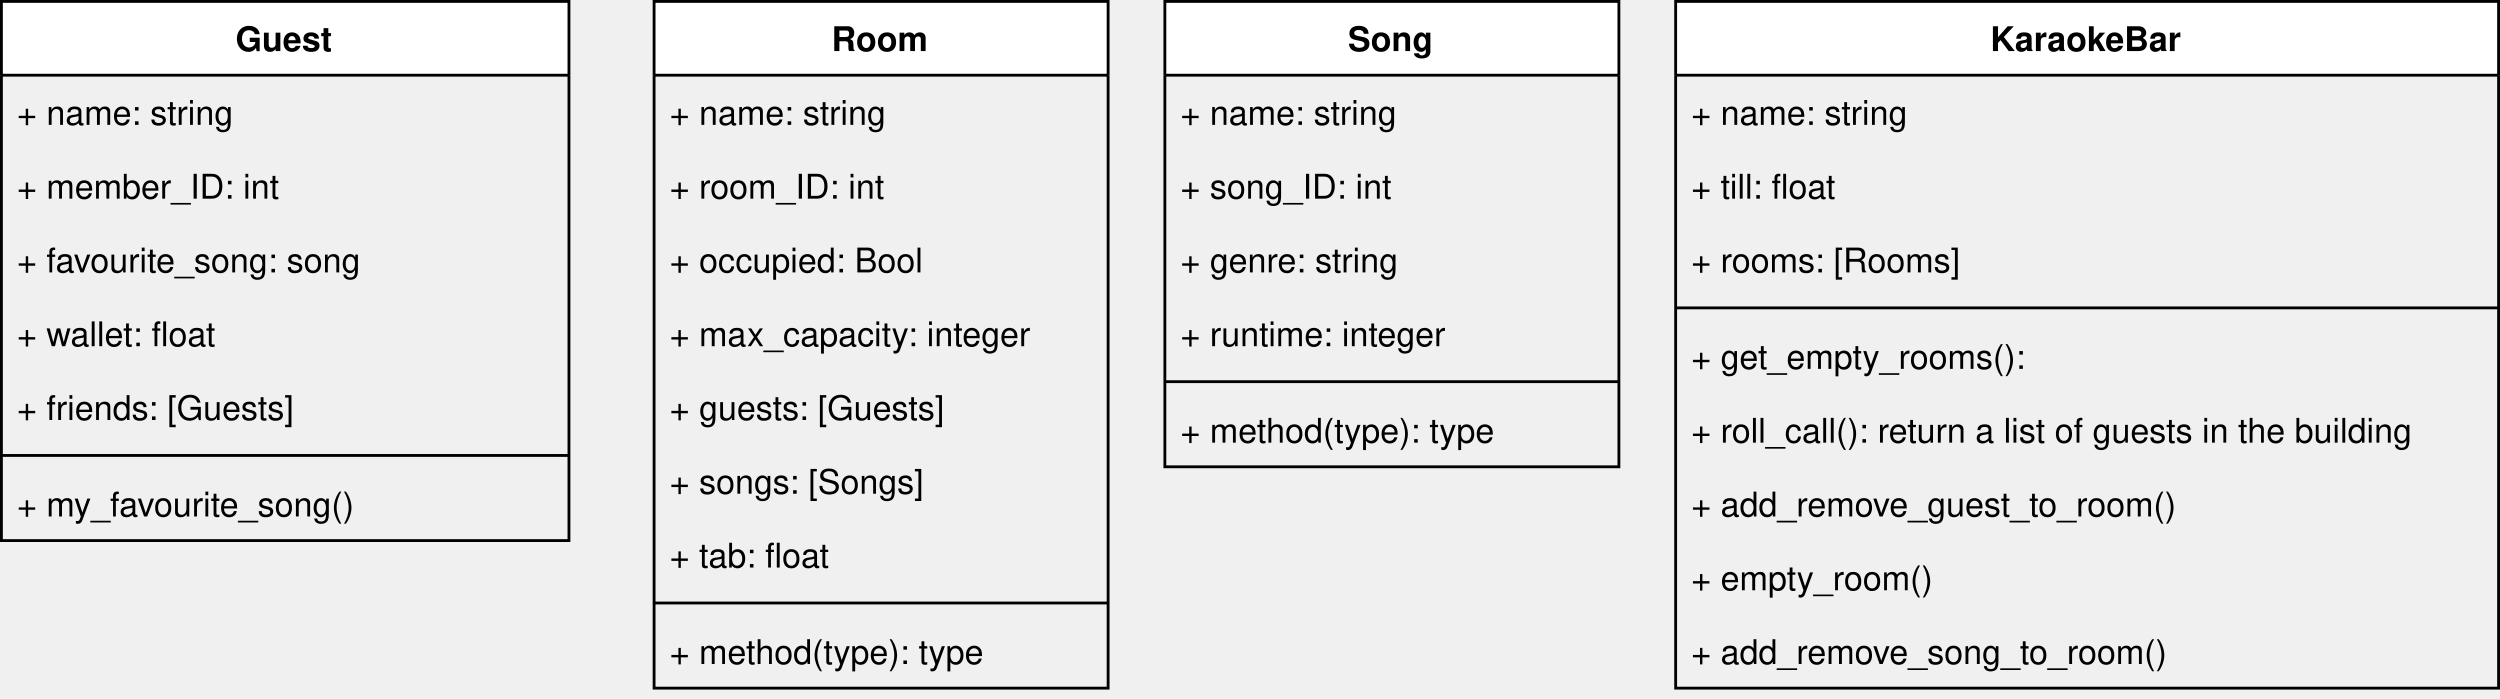
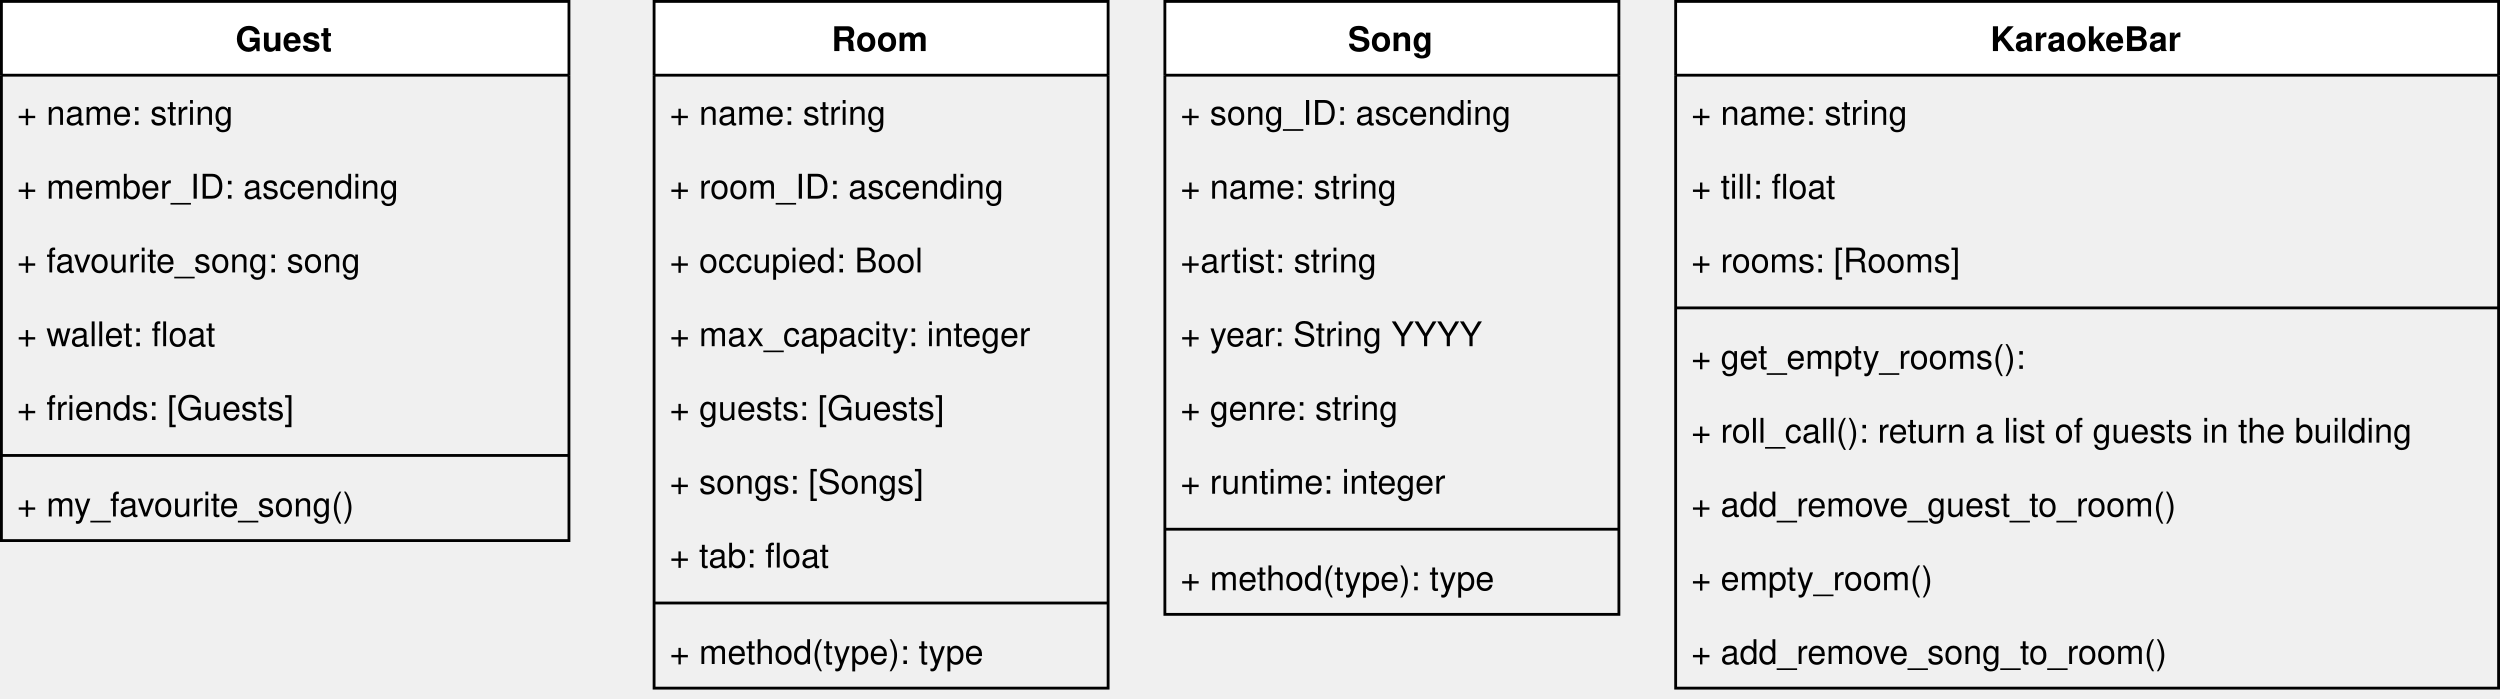
- <svg xmlns="http://www.w3.org/2000/svg" host="65bd71144e" version="1.1" width="881px" height="246px" viewBox="-0.5 -0.5 881 246" content="&lt;mxfile host=&quot;64d7fb8d-e115-400d-a151-6e8e6fd436c7&quot; modified=&quot;2020-11-28T18:58:12.082Z&quot; agent=&quot;5.0 (Macintosh; Intel Mac OS X 10_16_0) AppleWebKit/537.36 (KHTML, like Gecko) Code/1.51.1 Chrome/83.0.41.122 Electron/9.3.3 Safari/537.36&quot; version=&quot;13.6.5&quot; etag=&quot;ovK7dnPorwCWxR2YiUbD&quot;&gt;&lt;diagram id=&quot;kErjE8_i68cur7v0tK2I&quot; name=&quot;Page-1&quot;&gt;7Zxfb6M4EMA/TaS9hz1hSNL0cZPsn9N1pVV70j1GLjhgrcHIOE2yn/7GYEIT7G0KhHuxlKp4sIHxz2PPjEkmwSo9fBU4T77ziLCJ70WHSbCe+D6aoXv4pyTHSjJb+JUgFjTSlRrBE/1FtNDT0h2NSHFWUXLOJM3PhSHPMhLKMxkWgu/Pq205O79rjmPSEjyFmLWl/9JIJpV04d818m+Exkl9ZzTXCqe4rqw1KRIc8f0rUfB5EqwE57I6Sg8rwlTn1f1StftiOXt6MEEyeU2DedXgBbOd1u2R81Q/mzzWChd7mjKcQWm55Zl80mcQlDGjcQbHIdyRCBC8ECEp9NUnfULyHKRhQln0gI98p56rkDj8WZeWCRf0F1wWM31NOC2kxg6P+LrGk2oJYg+kghRQ50etLLoQfceHs4oPuJBaEHLGcF7Q55MaKRYxzZZcSlC/qqS7BtQhB2v3ohM0GO2Ep0SKI1TRDXxPc9YD/U4X982oQXMtS16NGH+qDQLrkRqfLt3AhAPN08z2rsV24oNSXoZTKH8qCQuaxS3aoK8sKQj+k6w444B1nfEKP2XsQlSPAEa20sq/yHEI93oo66ynjeRRa61EHNpuWWkPCY0ikil2XGKJK1CKSs5pJstemS3hA5238v6cTWbw4Csoo6YMH1VdyBXPQBdMS2YERsGeqJFwHeC5GbAGWhvQm0Dn/XlOAwtQmC7SzV/riqnS0gHtDHTmjwc08CxAeRjuckqiiugSljaHtDvSu8V4SNHCgjTFh02IVXfK48lQSQwrpiPbmSzypuOh9W3WGu9AoaKCCn3wtSrO1o5sD7LBtZ7SEEZ7byFb8CxuwD6VJce1F9fZiA5TYOMK/VNRhc7Dzl3qw7OO3MfgaVpbL9AxWiKp0NWxOerELQUCjDSg/lEc1x9RC2bQhhkYwDH8TNgPXlBJubq+qOpeAB0jZvGudIgW/ZHZLBAulPDogzzm5I/KFNWhs8QeVNGIMytq+0JqdWzxc3mjbnmjYNEtb4Tm0wHgIovRusTRe8wVeWbE/0fmaPobB9dljgYiOmbqyLfZaEwy4Yx0KKRjpo6mtvyC2GWS1jOvyxr1pzpq2gj5LmoZhtq1KaEBwhZk22pxccsNuI44yfptT+hvLDBQWuL2pOrCl27hy2z+Zvji399q29ufufBlAKutLOU94YsZ6RBGa9tUk1S1cYncIYAaopfbAbWlBdWbDM2Gy2NZchsuvbgaQpjbcW2/TuZ83S7QTBGKkdoAvq71PbGYyA1Jc3nclGb5oXJ4nSl2p4pGnGMD+9tijG2gz5kG6gkidyJTt4M/RkFd3+PbyenFBpV0UIttAnGO97wDh9Y5Tz0HgiHkud1AsCV/cRRtBEmh/zYl6Y3kpaXDuHBwe8CdXzl3DwLXFuw0E7fCCXcKUBPcObLdyN5fG8cOQdbkS12Ybbl946x2CLam7fPb+ckttOVLgy2ALv/ULf/0MXg7/+QZ2J4MvFfu2LbeuvzTu+z19+ZqsFYT0UE25mxrbErSZyLc/vkwSE0JqFshtcVGW/zCd4LKamnVxmp6sclxvZqrKQF1K67IZqp7iHeJdLniQYgas1M3M1Vb8n8rKMki972LYdEaNtlvt7AayLps8fuZGb5TYWQ2QLLY6godN+drpwtHeyE15ZAGMkMoNr8vUJ579SsNwef/AA==&lt;/diagram&gt;&lt;/mxfile&gt;">
+ <svg xmlns="http://www.w3.org/2000/svg" host="65bd71144e" version="1.1" width="881px" height="246px" viewBox="-0.5 -0.5 881 246" content="&lt;mxfile host=&quot;db79726e-f470-4b6f-a936-1cd475b2e9b2&quot; modified=&quot;2020-11-29T01:31:32.593Z&quot; agent=&quot;5.0 (Macintosh; Intel Mac OS X 10_16_0) AppleWebKit/537.36 (KHTML, like Gecko) Code/1.51.1 Chrome/83.0.41.122 Electron/9.3.3 Safari/537.36&quot; etag=&quot;K2HWuOkPQ0GG4NQf3nd0&quot; version=&quot;13.6.5&quot;&gt;&lt;diagram id=&quot;kErjE8_i68cur7v0tK2I&quot; name=&quot;Page-1&quot;&gt;7Zxdb+I4FIZ/DdLsxaziBCi9HGC2u9qONCorjfYKuYkJ1jgxckyB+fV7HDsEGntKSYhGWldUjU+cj+PHxx+vXQbRLNs/CLxZf+EJYYMwSPaDaD4IQzRC9/BHWQ7aEt0PtSEVNDGZasOC/iDGGBjrliakOMsoOWeSbs6NMc9zEsszGxaC786zrTg7f+oGp6RhWMSYNa3faCLX2joJ72r7n4Sm6+rJaGwcznCV2XhSrHHCdyem6PMgmgnOpT7K9jPCVOFV5aKv+8Nx9vhiguTykgvG+oIXzLbGtyfOM/Nu8lA5XOxoxnAOqemK53JhziBIY0bTHI5jeCIRYHghQlIoq0/mhOQbsMZrypJHfOBb9V6FxPH3KjVdc0F/wG0xM/eE00Ia7PCKpzkW6kowB2AVpIA8Xytn0SvTF7w/y/iIC2kMMWcMbwr6fHQjwyKl+ZRLCe7rTM2yNMWrPCT7E5Mp2wfCMyLFAbKYs2FgOJuKfmeSu7rWoLGxrU9qTDgMTW01NTU93rqGCQeGp53tXYPtIASnghxnkP5UEhY0Txu0wTlZUhD8O5lxxgHrPOcaP2XslamqAYyspJN/scExPOuxzDMf1pYn47Uycbh2xcp4WNMkIblixyWWWINSVDac5rIsldEUPlB4s+D30WAELz6DNKrT8FHZhZzxHHzBtMRIoBbsiKoJFsDjiwEboNUVbwIdt+c5jBxAobnIln/NNVNcQCQmHmsrrKOwP6xR4MDK43i7oSTRXKfQwXmk1yO9m/SHFE0cSDO8X8ZYFac8aKzgKkmh3/RkryaLgmF/aENXtKZbcKjQUKEMHnRyNPdkW5CNLh0vdRG09w6yBc/TGuyiTHmurbiOehw2RS6uUD6aKhQelp5nC56THsdLtr71FTpGSyQaXTVDR1dxy4AAIzWofxTH+UfUgBk1YUYWcAw/E/aVF1RSru4vdN5XQPuYuQQXDogm7ZG5IhButObJB3nYkN90KKpDH4ktqKIeW1bUHAup3rHBz6tH16lH0eRK9Qh1oTYMfzIc8mrDT4L2GBa/pIqEkIOrlwU7JNqngDS0Cr3QBlLlzilQeFiE6sbpf8u2wdGG+5dQkobNBRodrQeChYa7MHCDf+HHg20Btl8hydUOpyQXviHuqiHuVUIausRBsc0lrbpXL/l2gLVPBQmFFqxecriC2qU6UQeaA3KtlnrRoXuu9z02smFzYvo3FhgowZi3gdFrD9dpD6Pxm9pDeG8j3MXOlXDkiF0/R3VG7TEs2qgOdqRdBK1rRVxSdY1fhekCqEV0uB1Ql6avNiPVq6VPZcqvlrbiahEcbsfVJjj4se77odnEBCu1Dsa6zq2eKZFLkm3kYVmG5Qc94PWheD1V1GMbG7k3fDK2hDJnBmggiNyKXD0OfpnSfcOArwbHXUlKdFCd7RrmOcHzFga0fvDUsiJEPTbKkWstDifJUpAMym9Zkl5KXkY61AsPtwXc8YVtdydwXZOduuFWOP3aTSdkLUrF7ci6Fm9OwrZcTfdR2wVb296X242TG2jLHb8NgF5/uk5/+hi9rT8FFrbHAG+lHbv6W68/ueP13eFqiVYb0U4W5lx9bEayZyL8dqYuwdpkqFuBdc2QVviFbwWVuoM1IWvbm+i5tpKhbsUVuQJ2B7NeIr1i3AlRq0Z1s1B1LQGsBIVG1//rVLdoLftebte9Wsh6zfj9zCybWqzMOpCMnQOiw/K87/ST0lZIbUpSR2EIyfqLQspzJ1+3En3+Dw==&lt;/diagram&gt;&lt;/mxfile&gt;">
  <defs>
    <clipPath id="mx-clip-234-31-152-26-0">
      <rect x="234" y="31" width="152" height="26" />
    </clipPath>
    <clipPath id="mx-clip-234-57-152-26-0">
      <rect x="234" y="57" width="152" height="26" />
    </clipPath>
    <clipPath id="mx-clip-234-83-152-26-0">
      <rect x="234" y="83" width="152" height="26" />
    </clipPath>
    <clipPath id="mx-clip-234-109-152-26-0">
      <rect x="234" y="109" width="152" height="26" />
    </clipPath>
    <clipPath id="mx-clip-234-135-152-26-0">
      <rect x="234" y="135" width="152" height="26" />
    </clipPath>
    <clipPath id="mx-clip-234-161-152-26-0">
      <rect x="234" y="161" width="152" height="26" />
    </clipPath>
    <clipPath id="mx-clip-234-187-152-26-0">
      <rect x="234" y="187" width="152" height="26" />
    </clipPath>
    <clipPath id="mx-clip-234-221-152-26-0">
      <rect x="234" y="221" width="152" height="26" />
    </clipPath>
    <clipPath id="mx-clip-414-31-152-26-0">
      <rect x="414" y="31" width="152" height="26" />
    </clipPath>
    <clipPath id="mx-clip-414-57-152-26-0">
      <rect x="414" y="57" width="152" height="26" />
    </clipPath>
    <clipPath id="mx-clip-414-83-152-26-0">
      <rect x="414" y="83" width="152" height="26" />
    </clipPath>
    <clipPath id="mx-clip-414-109-152-26-0">
      <rect x="414" y="109" width="152" height="26" />
    </clipPath>
-     <clipPath id="mx-clip-414-143-152-26-0">
-       <rect x="414" y="143" width="152" height="26" />
+     <clipPath id="mx-clip-414-135-152-26-0">
+       <rect x="414" y="135" width="152" height="26" />
+     </clipPath>
+     <clipPath id="mx-clip-414-161-152-26-0">
+       <rect x="414" y="161" width="152" height="26" />
+     </clipPath>
+     <clipPath id="mx-clip-414-195-152-26-0">
+       <rect x="414" y="195" width="152" height="26" />
    </clipPath>
    <clipPath id="mx-clip-594-31-282-26-0">
      <rect x="594" y="31" width="282" height="26" />
    </clipPath>
    <clipPath id="mx-clip-594-57-282-26-0">
      <rect x="594" y="57" width="282" height="26" />
    </clipPath>
    <clipPath id="mx-clip-594-83-282-26-0">
      <rect x="594" y="83" width="282" height="26" />
    </clipPath>
    <clipPath id="mx-clip-594-117-282-26-0">
      <rect x="594" y="117" width="282" height="26" />
    </clipPath>
    <clipPath id="mx-clip-594-143-282-26-0">
      <rect x="594" y="143" width="282" height="26" />
    </clipPath>
    <clipPath id="mx-clip-594-169-282-26-0">
      <rect x="594" y="169" width="282" height="26" />
    </clipPath>
    <clipPath id="mx-clip-594-195-282-26-0">
      <rect x="594" y="195" width="282" height="26" />
    </clipPath>
    <clipPath id="mx-clip-594-221-282-26-0">
      <rect x="594" y="221" width="282" height="26" />
    </clipPath>
    <clipPath id="mx-clip-4-31-192-26-0">
      <rect x="4" y="31" width="192" height="26" />
    </clipPath>
    <clipPath id="mx-clip-4-57-192-26-0">
      <rect x="4" y="57" width="192" height="26" />
    </clipPath>
    <clipPath id="mx-clip-4-83-192-26-0">
      <rect x="4" y="83" width="192" height="26" />
    </clipPath>
    <clipPath id="mx-clip-4-109-192-26-0">
      <rect x="4" y="109" width="192" height="26" />
    </clipPath>
    <clipPath id="mx-clip-4-135-192-26-0">
      <rect x="4" y="135" width="192" height="26" />
    </clipPath>
    <clipPath id="mx-clip-4-169-192-26-0">
      <rect x="4" y="169" width="192" height="26" />
    </clipPath>
  </defs>
  <g>
    <path d="M 230 26 L 230 0 L 390 0 L 390 26" fill="#ffffff" stroke="#000000" stroke-miterlimit="10" pointer-events="all" />
    <path d="M 230 26 L 230 242 L 390 242 L 390 26" fill="none" stroke="#000000" stroke-miterlimit="10" pointer-events="none" />
    <path d="M 230 26 L 390 26" fill="none" stroke="#000000" stroke-miterlimit="10" pointer-events="none" />
    <g fill="#000000" font-family="Helvetica" font-weight="bold" pointer-events="none" text-anchor="middle" font-size="12px">
      <text x="309.5" y="17.5">
                Room
            </text>
    </g>
    <g fill="#000000" font-family="Helvetica" pointer-events="none" clip-path="url(#mx-clip-234-31-152-26-0)" font-size="12px">
      <text x="235.5" y="43.5">
                + name: string
            </text>
    </g>
    <g fill="#000000" font-family="Helvetica" pointer-events="none" clip-path="url(#mx-clip-234-57-152-26-0)" font-size="12px">
      <text x="235.5" y="69.5">
-                 + room_ID: int
+                 + room_ID: ascending
            </text>
    </g>
    <g fill="#000000" font-family="Helvetica" pointer-events="none" clip-path="url(#mx-clip-234-83-152-26-0)" font-size="12px">
      <text x="235.5" y="95.5">
                + occupied: Bool
            </text>
    </g>
    <g fill="#000000" font-family="Helvetica" pointer-events="none" clip-path="url(#mx-clip-234-109-152-26-0)" font-size="12px">
      <text x="235.5" y="121.5">
                + max_capacity: integer
            </text>
    </g>
    <g fill="#000000" font-family="Helvetica" pointer-events="none" clip-path="url(#mx-clip-234-135-152-26-0)" font-size="12px">
      <text x="235.5" y="147.5">
                + guests: [Guests]
            </text>
    </g>
    <g fill="#000000" font-family="Helvetica" pointer-events="none" clip-path="url(#mx-clip-234-161-152-26-0)" font-size="12px">
      <text x="235.5" y="173.5">
                + songs: [Songs]
            </text>
    </g>
    <g fill="#000000" font-family="Helvetica" pointer-events="none" clip-path="url(#mx-clip-234-187-152-26-0)" font-size="12px">
      <text x="235.5" y="199.5">
                + tab: float
            </text>
    </g>
    <path d="M 230 212 L 390 212" fill="none" stroke="#000000" stroke-miterlimit="10" pointer-events="none" />
    <g fill="#000000" font-family="Helvetica" pointer-events="none" clip-path="url(#mx-clip-234-221-152-26-0)" font-size="12px">
      <text x="235.5" y="233.5">
                + method(type): type
            </text>
    </g>
    <path d="M 410 26 L 410 0 L 570 0 L 570 26" fill="#ffffff" stroke="#000000" stroke-miterlimit="10" pointer-events="none" />
-     <path d="M 410 26 L 410 164 L 570 164 L 570 26" fill="none" stroke="#000000" stroke-miterlimit="10" pointer-events="none" />
+     <path d="M 410 26 L 410 216 L 570 216 L 570 26" fill="none" stroke="#000000" stroke-miterlimit="10" pointer-events="none" />
    <path d="M 410 26 L 570 26" fill="none" stroke="#000000" stroke-miterlimit="10" pointer-events="none" />
    <g fill="#000000" font-family="Helvetica" font-weight="bold" pointer-events="none" text-anchor="middle" font-size="12px">
      <text x="489.5" y="17.5">
                Song
            </text>
    </g>
    <g fill="#000000" font-family="Helvetica" pointer-events="none" clip-path="url(#mx-clip-414-31-152-26-0)" font-size="12px">
      <text x="415.5" y="43.5">
-                 + name: string
+                 + song_ID: ascending
            </text>
    </g>
    <g fill="#000000" font-family="Helvetica" pointer-events="none" clip-path="url(#mx-clip-414-57-152-26-0)" font-size="12px">
      <text x="415.5" y="69.5">
-                 + song_ID: int
+                 + name: string
            </text>
    </g>
    <g fill="#000000" font-family="Helvetica" pointer-events="none" clip-path="url(#mx-clip-414-83-152-26-0)" font-size="12px">
      <text x="415.5" y="95.5">
-                 + genre: string
+                 +artist: string
            </text>
    </g>
    <g fill="#000000" font-family="Helvetica" pointer-events="none" clip-path="url(#mx-clip-414-109-152-26-0)" font-size="12px">
      <text x="415.5" y="121.5">
+                 + year: String YYYY
+             </text>
+     </g>
+     <g fill="#000000" font-family="Helvetica" pointer-events="none" clip-path="url(#mx-clip-414-135-152-26-0)" font-size="12px">
+       <text x="415.5" y="147.5">
+                 + genre: string
+             </text>
+     </g>
+     <g fill="#000000" font-family="Helvetica" pointer-events="none" clip-path="url(#mx-clip-414-161-152-26-0)" font-size="12px">
+       <text x="415.5" y="173.5">
                + runtime: integer
            </text>
    </g>
-     <path d="M 410 134 L 570 134" fill="none" stroke="#000000" stroke-miterlimit="10" pointer-events="none" />
-     <g fill="#000000" font-family="Helvetica" pointer-events="none" clip-path="url(#mx-clip-414-143-152-26-0)" font-size="12px">
-       <text x="415.5" y="155.5">
+     <path d="M 410 186 L 570 186" fill="none" stroke="#000000" stroke-miterlimit="10" pointer-events="none" />
+     <g fill="#000000" font-family="Helvetica" pointer-events="none" clip-path="url(#mx-clip-414-195-152-26-0)" font-size="12px">
+       <text x="415.5" y="207.5">
                + method(type): type
            </text>
    </g>
    <path d="M 590 26 L 590 0 L 880 0 L 880 26" fill="#ffffff" stroke="#000000" stroke-miterlimit="10" pointer-events="none" />
    <path d="M 590 26 L 590 242 L 880 242 L 880 26" fill="none" stroke="#000000" stroke-miterlimit="10" pointer-events="none" />
    <path d="M 590 26 L 880 26" fill="none" stroke="#000000" stroke-miterlimit="10" pointer-events="none" />
    <g fill="#000000" font-family="Helvetica" font-weight="bold" pointer-events="none" text-anchor="middle" font-size="12px">
      <text x="734.5" y="17.5">
                KaraokeBar
            </text>
    </g>
    <g fill="#000000" font-family="Helvetica" pointer-events="none" clip-path="url(#mx-clip-594-31-282-26-0)" font-size="12px">
      <text x="595.5" y="43.5">
                + name: string
            </text>
    </g>
    <g fill="#000000" font-family="Helvetica" pointer-events="none" clip-path="url(#mx-clip-594-57-282-26-0)" font-size="12px">
      <text x="595.5" y="69.5">
                + till: float
            </text>
    </g>
    <g fill="#000000" font-family="Helvetica" pointer-events="none" clip-path="url(#mx-clip-594-83-282-26-0)" font-size="12px">
      <text x="595.5" y="95.5">
                + rooms: [Rooms]
            </text>
    </g>
    <path d="M 590 108 L 880 108" fill="none" stroke="#000000" stroke-miterlimit="10" pointer-events="none" />
    <g fill="#000000" font-family="Helvetica" pointer-events="none" clip-path="url(#mx-clip-594-117-282-26-0)" font-size="12px">
      <text x="595.5" y="129.5">
                + get_empty_rooms():
            </text>
    </g>
    <g fill="#000000" font-family="Helvetica" pointer-events="none" clip-path="url(#mx-clip-594-143-282-26-0)" font-size="12px">
      <text x="595.5" y="155.5">
                + roll_call(): return a list of guests in the building
            </text>
    </g>
    <g fill="#000000" font-family="Helvetica" pointer-events="none" clip-path="url(#mx-clip-594-169-282-26-0)" font-size="12px">
      <text x="595.5" y="181.5">
                + add_remove_guest_to_room()
            </text>
    </g>
    <g fill="#000000" font-family="Helvetica" pointer-events="none" clip-path="url(#mx-clip-594-195-282-26-0)" font-size="12px">
      <text x="595.5" y="207.5">
                + empty_room()
            </text>
    </g>
    <g fill="#000000" font-family="Helvetica" pointer-events="none" clip-path="url(#mx-clip-594-221-282-26-0)" font-size="12px">
      <text x="595.5" y="233.5">
                + add_remove_song_to_room()
            </text>
    </g>
    <path d="M 0 26 L 0 0 L 200 0 L 200 26" fill="#ffffff" stroke="#000000" stroke-miterlimit="10" pointer-events="none" />
    <path d="M 0 26 L 0 190 L 200 190 L 200 26" fill="none" stroke="#000000" stroke-miterlimit="10" pointer-events="none" />
    <path d="M 0 26 L 200 26" fill="none" stroke="#000000" stroke-miterlimit="10" pointer-events="none" />
    <g fill="#000000" font-family="Helvetica" font-weight="bold" pointer-events="none" text-anchor="middle" font-size="12px">
      <text x="99.5" y="17.5">
                Guest
            </text>
    </g>
    <g fill="#000000" font-family="Helvetica" pointer-events="none" clip-path="url(#mx-clip-4-31-192-26-0)" font-size="12px">
      <text x="5.5" y="43.5">
                + name: string
            </text>
    </g>
    <g fill="#000000" font-family="Helvetica" pointer-events="none" clip-path="url(#mx-clip-4-57-192-26-0)" font-size="12px">
      <text x="5.5" y="69.5">
-                 + member_ID: int
+                 + member_ID: ascending
            </text>
    </g>
    <g fill="#000000" font-family="Helvetica" pointer-events="none" clip-path="url(#mx-clip-4-83-192-26-0)" font-size="12px">
      <text x="5.5" y="95.5">
                + favourite_song: song
            </text>
    </g>
    <g fill="#000000" font-family="Helvetica" pointer-events="none" clip-path="url(#mx-clip-4-109-192-26-0)" font-size="12px">
      <text x="5.5" y="121.5">
                + wallet: float
            </text>
    </g>
    <g fill="#000000" font-family="Helvetica" pointer-events="none" clip-path="url(#mx-clip-4-135-192-26-0)" font-size="12px">
      <text x="5.5" y="147.5">
                + friends: [Guests]
            </text>
    </g>
    <path d="M 0 160 L 200 160" fill="none" stroke="#000000" stroke-miterlimit="10" pointer-events="none" />
    <g fill="#000000" font-family="Helvetica" pointer-events="none" clip-path="url(#mx-clip-4-169-192-26-0)" font-size="12px">
      <text x="5.5" y="181.5">
                + my_favourite_song()
            </text>
    </g>
  </g>
</svg>
